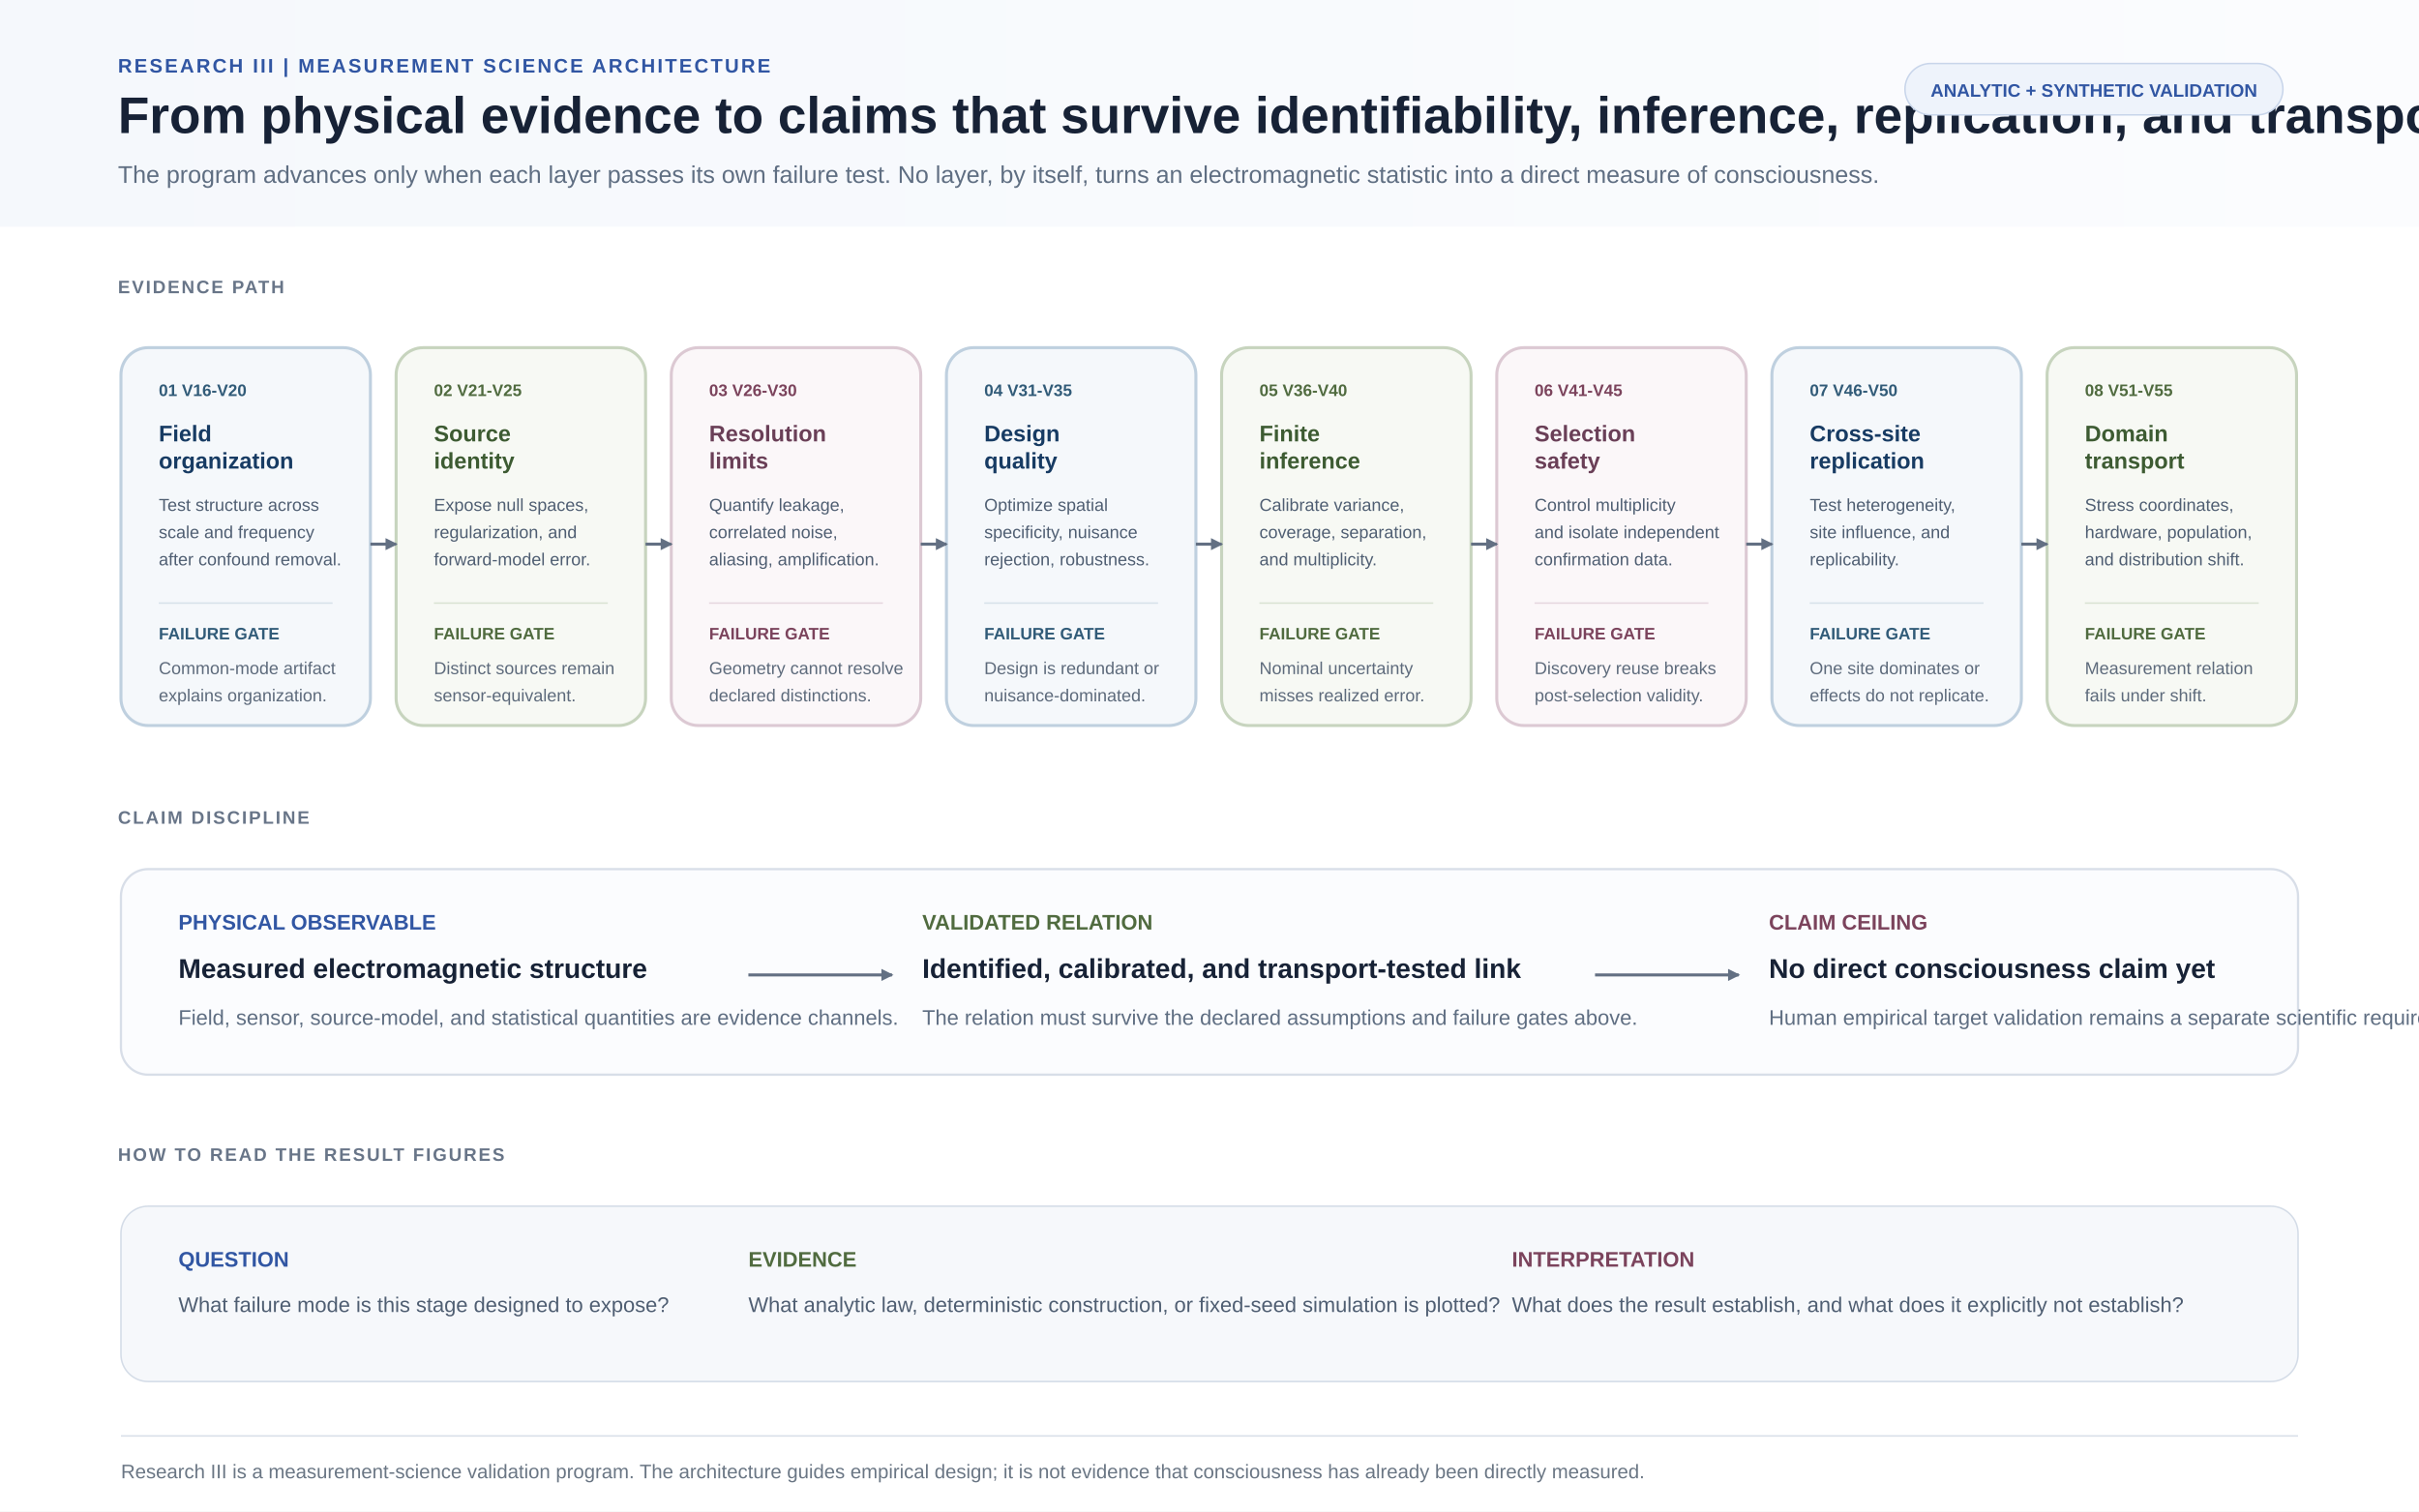
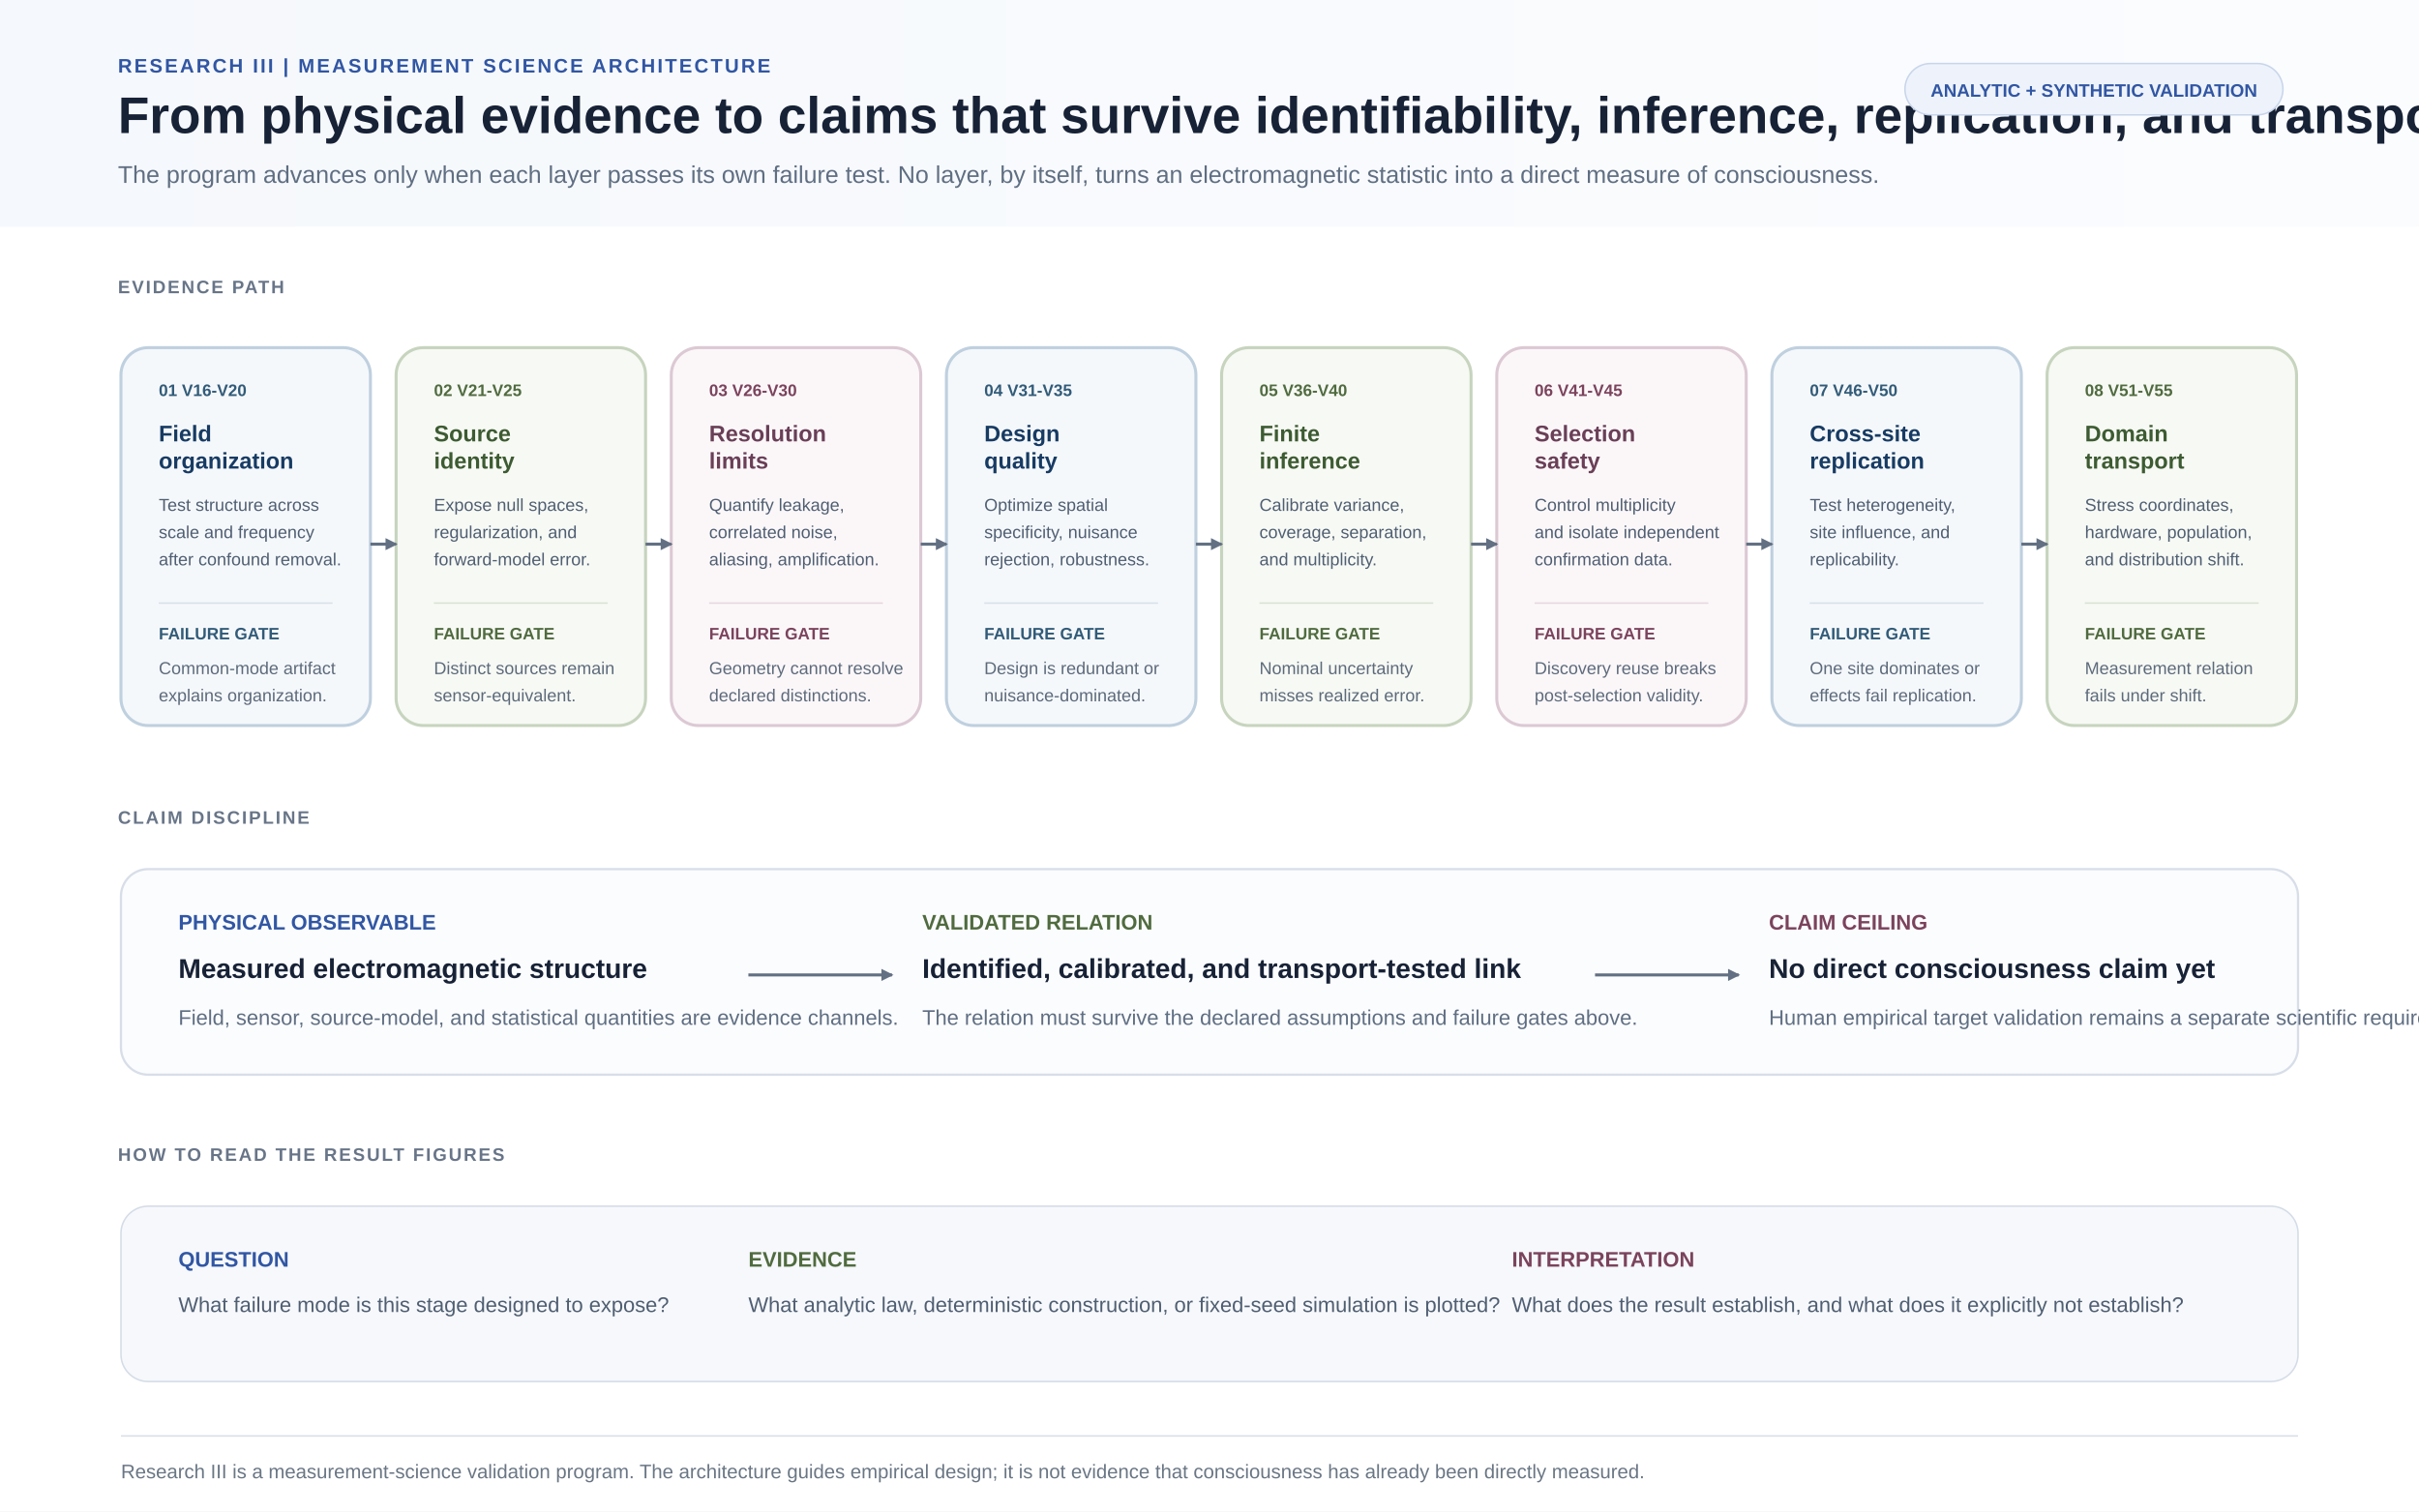
<svg xmlns="http://www.w3.org/2000/svg" width="1600" height="1000" viewBox="0 0 1600 1000">
  <defs>
    <marker id="arrow" markerUnits="userSpaceOnUse" markerWidth="8" markerHeight="8" refX="7" refY="4" orient="auto">
      <path d="M0,0 L8,4 L0,8 Z" fill="#637083" />
    </marker>
    <linearGradient id="headerBand" x1="0" y1="0" x2="1" y2="0">
      <stop offset="0%" stop-color="#f5f8fc" />
      <stop offset="100%" stop-color="#fbfcfe" />
    </linearGradient>
  </defs>
  <rect width="1600" height="1000" fill="#ffffff" />
  <rect x="0" y="0" width="1600" height="150" fill="url(#headerBand)" />
  <text x="78" y="48" font-family="Arial, Helvetica, sans-serif" font-size="13" font-weight="700" letter-spacing="1.4" fill="#3156a3">RESEARCH III  |  MEASUREMENT SCIENCE ARCHITECTURE</text>
  <text x="78" y="88" font-family="Arial, Helvetica, sans-serif" font-size="34" font-weight="700" fill="#172236">From physical evidence to claims that survive identifiability, inference, replication, and transport</text>
  <text x="78" y="121" font-family="Arial, Helvetica, sans-serif" font-size="16" fill="#5f6e82">The program advances only when each layer passes its own failure test. No layer, by itself, turns an electromagnetic statistic into a direct measure of consciousness.</text>
  <rect x="1260" y="42" width="250" height="34" rx="17" fill="#eef3fb" stroke="#c8d5ea" />
  <text x="1385" y="64" text-anchor="middle" font-family="Arial, Helvetica, sans-serif" font-size="12" font-weight="700" fill="#3156a3">ANALYTIC + SYNTHETIC VALIDATION</text>
  <text x="78" y="194" font-family="Arial, Helvetica, sans-serif" font-size="12" font-weight="700" letter-spacing="1.2" fill="#687588">EVIDENCE PATH</text>
  <line x1="150" y1="360" x2="1450" y2="360" stroke="#c7d0dc" stroke-width="2" />
  <rect x="80" y="230" width="165" height="250" rx="18" fill="#f5f8fb" stroke="#bfd0df" stroke-width="2" />
  <text x="105" y="262" font-family="Arial, Helvetica, sans-serif" font-size="11" font-weight="700" fill="#315b78">01  V16-V20</text>
  <text x="105" y="292" font-family="Arial, Helvetica, sans-serif" font-size="15" font-weight="700" fill="#173b63">Field</text>
  <text x="105" y="310" font-family="Arial, Helvetica, sans-serif" font-size="15" font-weight="700" fill="#173b63">organization</text>
  <text x="105" y="338" font-family="Arial, Helvetica, sans-serif" font-size="11.5" fill="#4f5e72">Test structure across</text>
  <text x="105" y="356" font-family="Arial, Helvetica, sans-serif" font-size="11.5" fill="#4f5e72">scale and frequency</text>
  <text x="105" y="374" font-family="Arial, Helvetica, sans-serif" font-size="11.5" fill="#4f5e72">after confound removal.</text>
  <line x1="105" y1="399" x2="220" y2="399" stroke="#d7e1ea" />
  <text x="105" y="423" font-family="Arial, Helvetica, sans-serif" font-size="11" font-weight="700" fill="#315b78">FAILURE GATE</text>
  <text x="105" y="446" font-family="Arial, Helvetica, sans-serif" font-size="11.5" fill="#5d6a7b">Common-mode artifact</text>
  <text x="105" y="464" font-family="Arial, Helvetica, sans-serif" font-size="11.5" fill="#5d6a7b">explains organization.</text>
  <rect x="262" y="230" width="165" height="250" rx="18" fill="#f7f9f4" stroke="#c7d4be" stroke-width="2" />
  <text x="287" y="262" font-family="Arial, Helvetica, sans-serif" font-size="11" font-weight="700" fill="#506b3f">02  V21-V25</text>
  <text x="287" y="292" font-family="Arial, Helvetica, sans-serif" font-size="15" font-weight="700" fill="#3d5b32">Source</text>
  <text x="287" y="310" font-family="Arial, Helvetica, sans-serif" font-size="15" font-weight="700" fill="#3d5b32">identity</text>
  <text x="287" y="338" font-family="Arial, Helvetica, sans-serif" font-size="11.5" fill="#4f5e72">Expose null spaces,</text>
  <text x="287" y="356" font-family="Arial, Helvetica, sans-serif" font-size="11.5" fill="#4f5e72">regularization, and</text>
  <text x="287" y="374" font-family="Arial, Helvetica, sans-serif" font-size="11.5" fill="#4f5e72">forward-model error.</text>
  <line x1="287" y1="399" x2="402" y2="399" stroke="#d9e2d3" />
  <text x="287" y="423" font-family="Arial, Helvetica, sans-serif" font-size="11" font-weight="700" fill="#506b3f">FAILURE GATE</text>
  <text x="287" y="446" font-family="Arial, Helvetica, sans-serif" font-size="11.5" fill="#5d6a7b">Distinct sources remain</text>
  <text x="287" y="464" font-family="Arial, Helvetica, sans-serif" font-size="11.5" fill="#5d6a7b">sensor-equivalent.</text>
  <rect x="444" y="230" width="165" height="250" rx="18" fill="#fbf7f9" stroke="#dcc9d3" stroke-width="2" />
  <text x="469" y="262" font-family="Arial, Helvetica, sans-serif" font-size="11" font-weight="700" fill="#7b435c">03  V26-V30</text>
  <text x="469" y="292" font-family="Arial, Helvetica, sans-serif" font-size="15" font-weight="700" fill="#6a3f57">Resolution</text>
  <text x="469" y="310" font-family="Arial, Helvetica, sans-serif" font-size="15" font-weight="700" fill="#6a3f57">limits</text>
  <text x="469" y="338" font-family="Arial, Helvetica, sans-serif" font-size="11.5" fill="#4f5e72">Quantify leakage,</text>
  <text x="469" y="356" font-family="Arial, Helvetica, sans-serif" font-size="11.5" fill="#4f5e72">correlated noise,</text>
  <text x="469" y="374" font-family="Arial, Helvetica, sans-serif" font-size="11.5" fill="#4f5e72">aliasing, amplification.</text>
  <line x1="469" y1="399" x2="584" y2="399" stroke="#e6d7df" />
  <text x="469" y="423" font-family="Arial, Helvetica, sans-serif" font-size="11" font-weight="700" fill="#7b435c">FAILURE GATE</text>
  <text x="469" y="446" font-family="Arial, Helvetica, sans-serif" font-size="11.5" fill="#5d6a7b">Geometry cannot resolve</text>
  <text x="469" y="464" font-family="Arial, Helvetica, sans-serif" font-size="11.5" fill="#5d6a7b">declared distinctions.</text>
  <rect x="626" y="230" width="165" height="250" rx="18" fill="#f5f8fb" stroke="#bfd0df" stroke-width="2" />
  <text x="651" y="262" font-family="Arial, Helvetica, sans-serif" font-size="11" font-weight="700" fill="#315b78">04  V31-V35</text>
  <text x="651" y="292" font-family="Arial, Helvetica, sans-serif" font-size="15" font-weight="700" fill="#173b63">Design</text>
  <text x="651" y="310" font-family="Arial, Helvetica, sans-serif" font-size="15" font-weight="700" fill="#173b63">quality</text>
  <text x="651" y="338" font-family="Arial, Helvetica, sans-serif" font-size="11.5" fill="#4f5e72">Optimize spatial</text>
  <text x="651" y="356" font-family="Arial, Helvetica, sans-serif" font-size="11.5" fill="#4f5e72">specificity, nuisance</text>
  <text x="651" y="374" font-family="Arial, Helvetica, sans-serif" font-size="11.5" fill="#4f5e72">rejection, robustness.</text>
  <line x1="651" y1="399" x2="766" y2="399" stroke="#d7e1ea" />
  <text x="651" y="423" font-family="Arial, Helvetica, sans-serif" font-size="11" font-weight="700" fill="#315b78">FAILURE GATE</text>
  <text x="651" y="446" font-family="Arial, Helvetica, sans-serif" font-size="11.5" fill="#5d6a7b">Design is redundant or</text>
  <text x="651" y="464" font-family="Arial, Helvetica, sans-serif" font-size="11.5" fill="#5d6a7b">nuisance-dominated.</text>
  <rect x="808" y="230" width="165" height="250" rx="18" fill="#f7f9f4" stroke="#c7d4be" stroke-width="2" />
  <text x="833" y="262" font-family="Arial, Helvetica, sans-serif" font-size="11" font-weight="700" fill="#506b3f">05  V36-V40</text>
  <text x="833" y="292" font-family="Arial, Helvetica, sans-serif" font-size="15" font-weight="700" fill="#3d5b32">Finite</text>
  <text x="833" y="310" font-family="Arial, Helvetica, sans-serif" font-size="15" font-weight="700" fill="#3d5b32">inference</text>
  <text x="833" y="338" font-family="Arial, Helvetica, sans-serif" font-size="11.5" fill="#4f5e72">Calibrate variance,</text>
  <text x="833" y="356" font-family="Arial, Helvetica, sans-serif" font-size="11.5" fill="#4f5e72">coverage, separation,</text>
  <text x="833" y="374" font-family="Arial, Helvetica, sans-serif" font-size="11.5" fill="#4f5e72">and multiplicity.</text>
  <line x1="833" y1="399" x2="948" y2="399" stroke="#d9e2d3" />
  <text x="833" y="423" font-family="Arial, Helvetica, sans-serif" font-size="11" font-weight="700" fill="#506b3f">FAILURE GATE</text>
  <text x="833" y="446" font-family="Arial, Helvetica, sans-serif" font-size="11.5" fill="#5d6a7b">Nominal uncertainty</text>
  <text x="833" y="464" font-family="Arial, Helvetica, sans-serif" font-size="11.5" fill="#5d6a7b">misses realized error.</text>
  <rect x="990" y="230" width="165" height="250" rx="18" fill="#fbf7f9" stroke="#dcc9d3" stroke-width="2" />
  <text x="1015" y="262" font-family="Arial, Helvetica, sans-serif" font-size="11" font-weight="700" fill="#7b435c">06  V41-V45</text>
  <text x="1015" y="292" font-family="Arial, Helvetica, sans-serif" font-size="15" font-weight="700" fill="#6a3f57">Selection</text>
  <text x="1015" y="310" font-family="Arial, Helvetica, sans-serif" font-size="15" font-weight="700" fill="#6a3f57">safety</text>
  <text x="1015" y="338" font-family="Arial, Helvetica, sans-serif" font-size="11.5" fill="#4f5e72">Control multiplicity</text>
  <text x="1015" y="356" font-family="Arial, Helvetica, sans-serif" font-size="11.5" fill="#4f5e72">and isolate independent</text>
  <text x="1015" y="374" font-family="Arial, Helvetica, sans-serif" font-size="11.5" fill="#4f5e72">confirmation data.</text>
  <line x1="1015" y1="399" x2="1130" y2="399" stroke="#e6d7df" />
  <text x="1015" y="423" font-family="Arial, Helvetica, sans-serif" font-size="11" font-weight="700" fill="#7b435c">FAILURE GATE</text>
  <text x="1015" y="446" font-family="Arial, Helvetica, sans-serif" font-size="11.5" fill="#5d6a7b">Discovery reuse breaks</text>
  <text x="1015" y="464" font-family="Arial, Helvetica, sans-serif" font-size="11.5" fill="#5d6a7b">post-selection validity.</text>
  <rect x="1172" y="230" width="165" height="250" rx="18" fill="#f5f8fb" stroke="#bfd0df" stroke-width="2" />
  <text x="1197" y="262" font-family="Arial, Helvetica, sans-serif" font-size="11" font-weight="700" fill="#315b78">07  V46-V50</text>
  <text x="1197" y="292" font-family="Arial, Helvetica, sans-serif" font-size="15" font-weight="700" fill="#173b63">Cross-site</text>
  <text x="1197" y="310" font-family="Arial, Helvetica, sans-serif" font-size="15" font-weight="700" fill="#173b63">replication</text>
  <text x="1197" y="338" font-family="Arial, Helvetica, sans-serif" font-size="11.5" fill="#4f5e72">Test heterogeneity,</text>
  <text x="1197" y="356" font-family="Arial, Helvetica, sans-serif" font-size="11.5" fill="#4f5e72">site influence, and</text>
  <text x="1197" y="374" font-family="Arial, Helvetica, sans-serif" font-size="11.5" fill="#4f5e72">replicability.</text>
  <line x1="1197" y1="399" x2="1312" y2="399" stroke="#d7e1ea" />
  <text x="1197" y="423" font-family="Arial, Helvetica, sans-serif" font-size="11" font-weight="700" fill="#315b78">FAILURE GATE</text>
  <text x="1197" y="446" font-family="Arial, Helvetica, sans-serif" font-size="11.5" fill="#5d6a7b">One site dominates or</text>
-   <text x="1197" y="464" font-family="Arial, Helvetica, sans-serif" font-size="11.5" fill="#5d6a7b">effects do not replicate.</text>
+   <text x="1197" y="464" font-family="Arial, Helvetica, sans-serif" font-size="11.5" fill="#5d6a7b">effects fail replication.</text>
  <rect x="1354" y="230" width="165" height="250" rx="18" fill="#f7f9f4" stroke="#c7d4be" stroke-width="2" />
  <text x="1379" y="262" font-family="Arial, Helvetica, sans-serif" font-size="11" font-weight="700" fill="#506b3f">08  V51-V55</text>
  <text x="1379" y="292" font-family="Arial, Helvetica, sans-serif" font-size="15" font-weight="700" fill="#3d5b32">Domain</text>
  <text x="1379" y="310" font-family="Arial, Helvetica, sans-serif" font-size="15" font-weight="700" fill="#3d5b32">transport</text>
  <text x="1379" y="338" font-family="Arial, Helvetica, sans-serif" font-size="11.5" fill="#4f5e72">Stress coordinates,</text>
  <text x="1379" y="356" font-family="Arial, Helvetica, sans-serif" font-size="11.5" fill="#4f5e72">hardware, population,</text>
  <text x="1379" y="374" font-family="Arial, Helvetica, sans-serif" font-size="11.5" fill="#4f5e72">and distribution shift.</text>
  <line x1="1379" y1="399" x2="1494" y2="399" stroke="#d9e2d3" />
  <text x="1379" y="423" font-family="Arial, Helvetica, sans-serif" font-size="11" font-weight="700" fill="#506b3f">FAILURE GATE</text>
  <text x="1379" y="446" font-family="Arial, Helvetica, sans-serif" font-size="11.5" fill="#5d6a7b">Measurement relation</text>
  <text x="1379" y="464" font-family="Arial, Helvetica, sans-serif" font-size="11.5" fill="#5d6a7b">fails under shift.</text>
  <line x1="245" y1="360" x2="262" y2="360" stroke="#637083" stroke-width="2" marker-end="url(#arrow)" />
  <line x1="427" y1="360" x2="444" y2="360" stroke="#637083" stroke-width="2" marker-end="url(#arrow)" />
  <line x1="609" y1="360" x2="626" y2="360" stroke="#637083" stroke-width="2" marker-end="url(#arrow)" />
  <line x1="791" y1="360" x2="808" y2="360" stroke="#637083" stroke-width="2" marker-end="url(#arrow)" />
  <line x1="973" y1="360" x2="990" y2="360" stroke="#637083" stroke-width="2" marker-end="url(#arrow)" />
  <line x1="1155" y1="360" x2="1172" y2="360" stroke="#637083" stroke-width="2" marker-end="url(#arrow)" />
  <line x1="1337" y1="360" x2="1354" y2="360" stroke="#637083" stroke-width="2" marker-end="url(#arrow)" />
  <text x="78" y="545" font-family="Arial, Helvetica, sans-serif" font-size="12" font-weight="700" letter-spacing="1.2" fill="#687588">CLAIM DISCIPLINE</text>
  <rect x="80" y="575" width="1440" height="136" rx="18" fill="#fbfcfe" stroke="#d8dee8" stroke-width="1.5" />
  <text x="118" y="615" font-family="Arial, Helvetica, sans-serif" font-size="14" font-weight="700" fill="#3156a3">PHYSICAL OBSERVABLE</text>
  <text x="118" y="647" font-family="Arial, Helvetica, sans-serif" font-size="18" font-weight="700" fill="#172236">Measured electromagnetic structure</text>
  <text x="118" y="678" font-family="Arial, Helvetica, sans-serif" font-size="14" fill="#5f6e82">Field, sensor, source-model, and statistical quantities are evidence channels.</text>
  <line x1="495" y1="645" x2="590" y2="645" stroke="#637083" stroke-width="2" marker-end="url(#arrow)" />
  <text x="610" y="615" font-family="Arial, Helvetica, sans-serif" font-size="14" font-weight="700" fill="#506b3f">VALIDATED RELATION</text>
  <text x="610" y="647" font-family="Arial, Helvetica, sans-serif" font-size="18" font-weight="700" fill="#172236">Identified, calibrated, and transport-tested link</text>
  <text x="610" y="678" font-family="Arial, Helvetica, sans-serif" font-size="14" fill="#5f6e82">The relation must survive the declared assumptions and failure gates above.</text>
  <line x1="1055" y1="645" x2="1150" y2="645" stroke="#637083" stroke-width="2" marker-end="url(#arrow)" />
  <text x="1170" y="615" font-family="Arial, Helvetica, sans-serif" font-size="14" font-weight="700" fill="#7b435c">CLAIM CEILING</text>
  <text x="1170" y="647" font-family="Arial, Helvetica, sans-serif" font-size="18" font-weight="700" fill="#172236">No direct consciousness claim yet</text>
  <text x="1170" y="678" font-family="Arial, Helvetica, sans-serif" font-size="14" fill="#5f6e82">Human empirical target validation remains a separate scientific requirement.</text>
  <text x="78" y="768" font-family="Arial, Helvetica, sans-serif" font-size="12" font-weight="700" letter-spacing="1.2" fill="#687588">HOW TO READ THE RESULT FIGURES</text>
  <rect x="80" y="798" width="1440" height="116" rx="18" fill="#f6f8fb" stroke="#d4dce7" />
  <text x="118" y="838" font-family="Arial, Helvetica, sans-serif" font-size="14" font-weight="700" fill="#3156a3">QUESTION</text>
  <text x="118" y="868" font-family="Arial, Helvetica, sans-serif" font-size="14" fill="#4f5e72">What failure mode is this stage designed to expose?</text>
  <text x="495" y="838" font-family="Arial, Helvetica, sans-serif" font-size="14" font-weight="700" fill="#506b3f">EVIDENCE</text>
  <text x="495" y="868" font-family="Arial, Helvetica, sans-serif" font-size="14" fill="#4f5e72">What analytic law, deterministic construction, or fixed-seed simulation is plotted?</text>
  <text x="1000" y="838" font-family="Arial, Helvetica, sans-serif" font-size="14" font-weight="700" fill="#7b435c">INTERPRETATION</text>
  <text x="1000" y="868" font-family="Arial, Helvetica, sans-serif" font-size="14" fill="#4f5e72">What does the result establish, and what does it explicitly not establish?</text>
  <line x1="80" y1="950" x2="1520" y2="950" stroke="#d8dee8" />
  <text x="80" y="978" font-family="Arial, Helvetica, sans-serif" font-size="13" fill="#6a7684">Research III is a measurement-science validation program. The architecture guides empirical design; it is not evidence that consciousness has already been directly measured.</text>
</svg>
